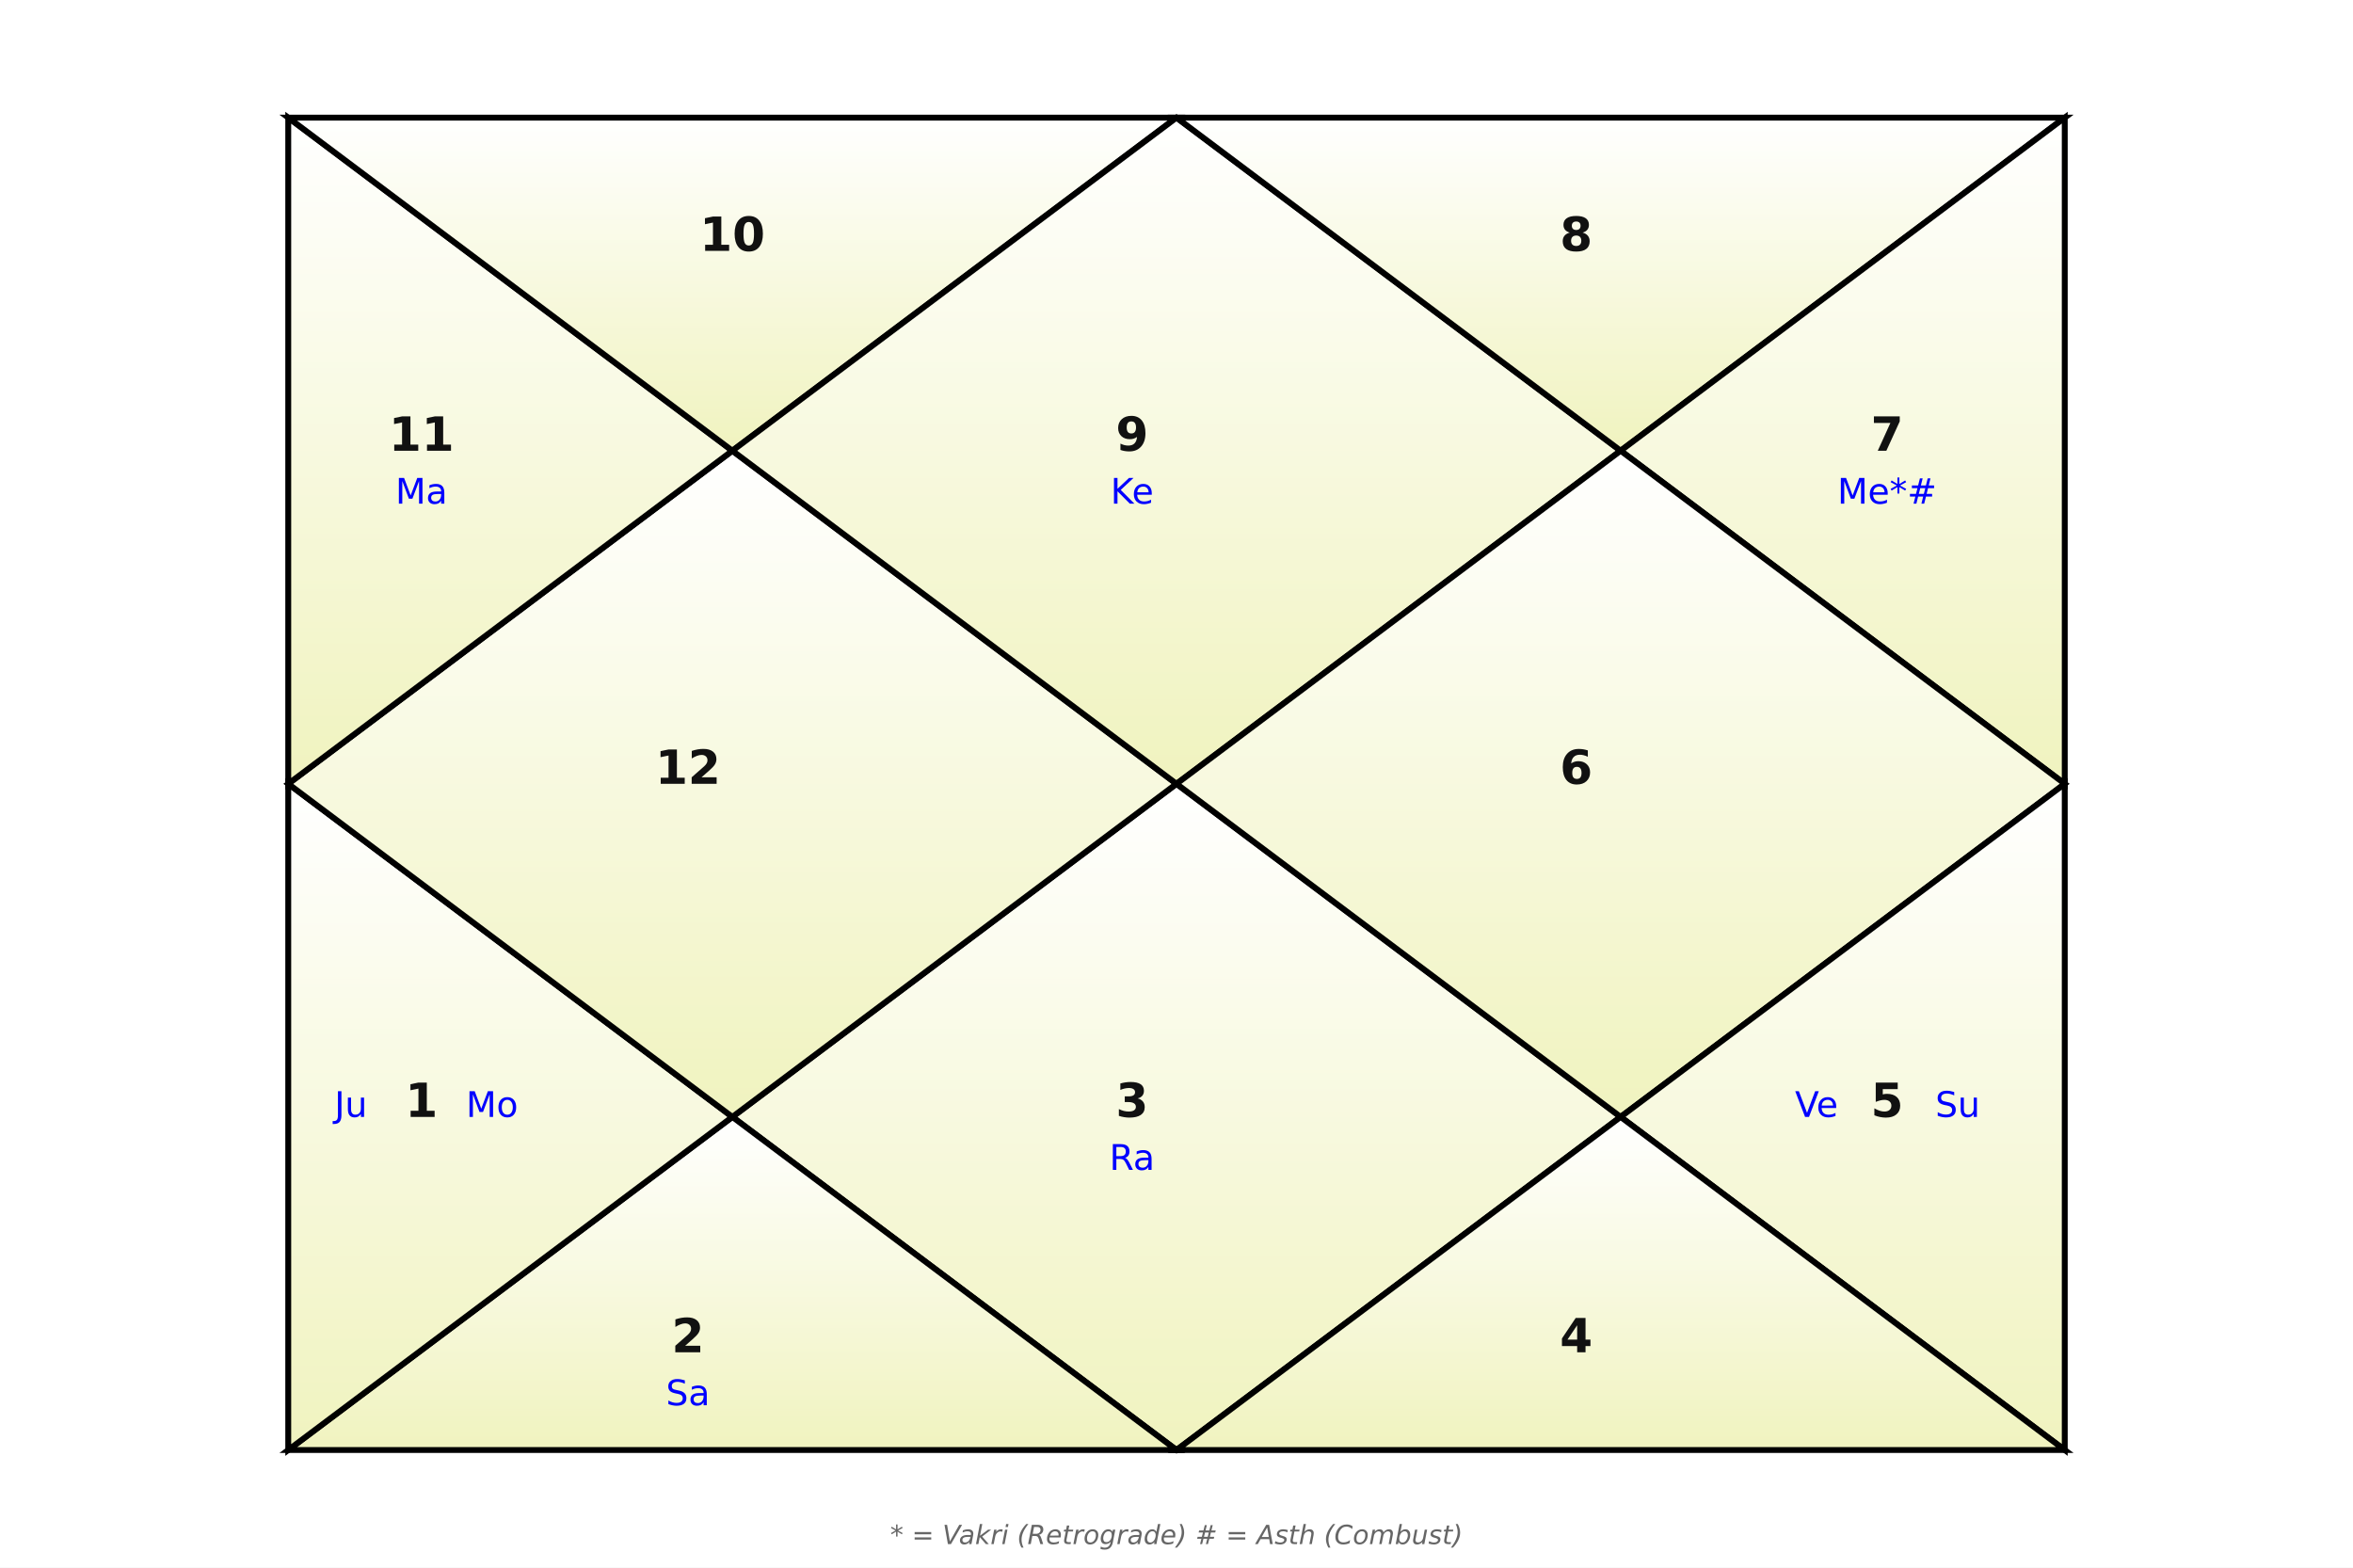
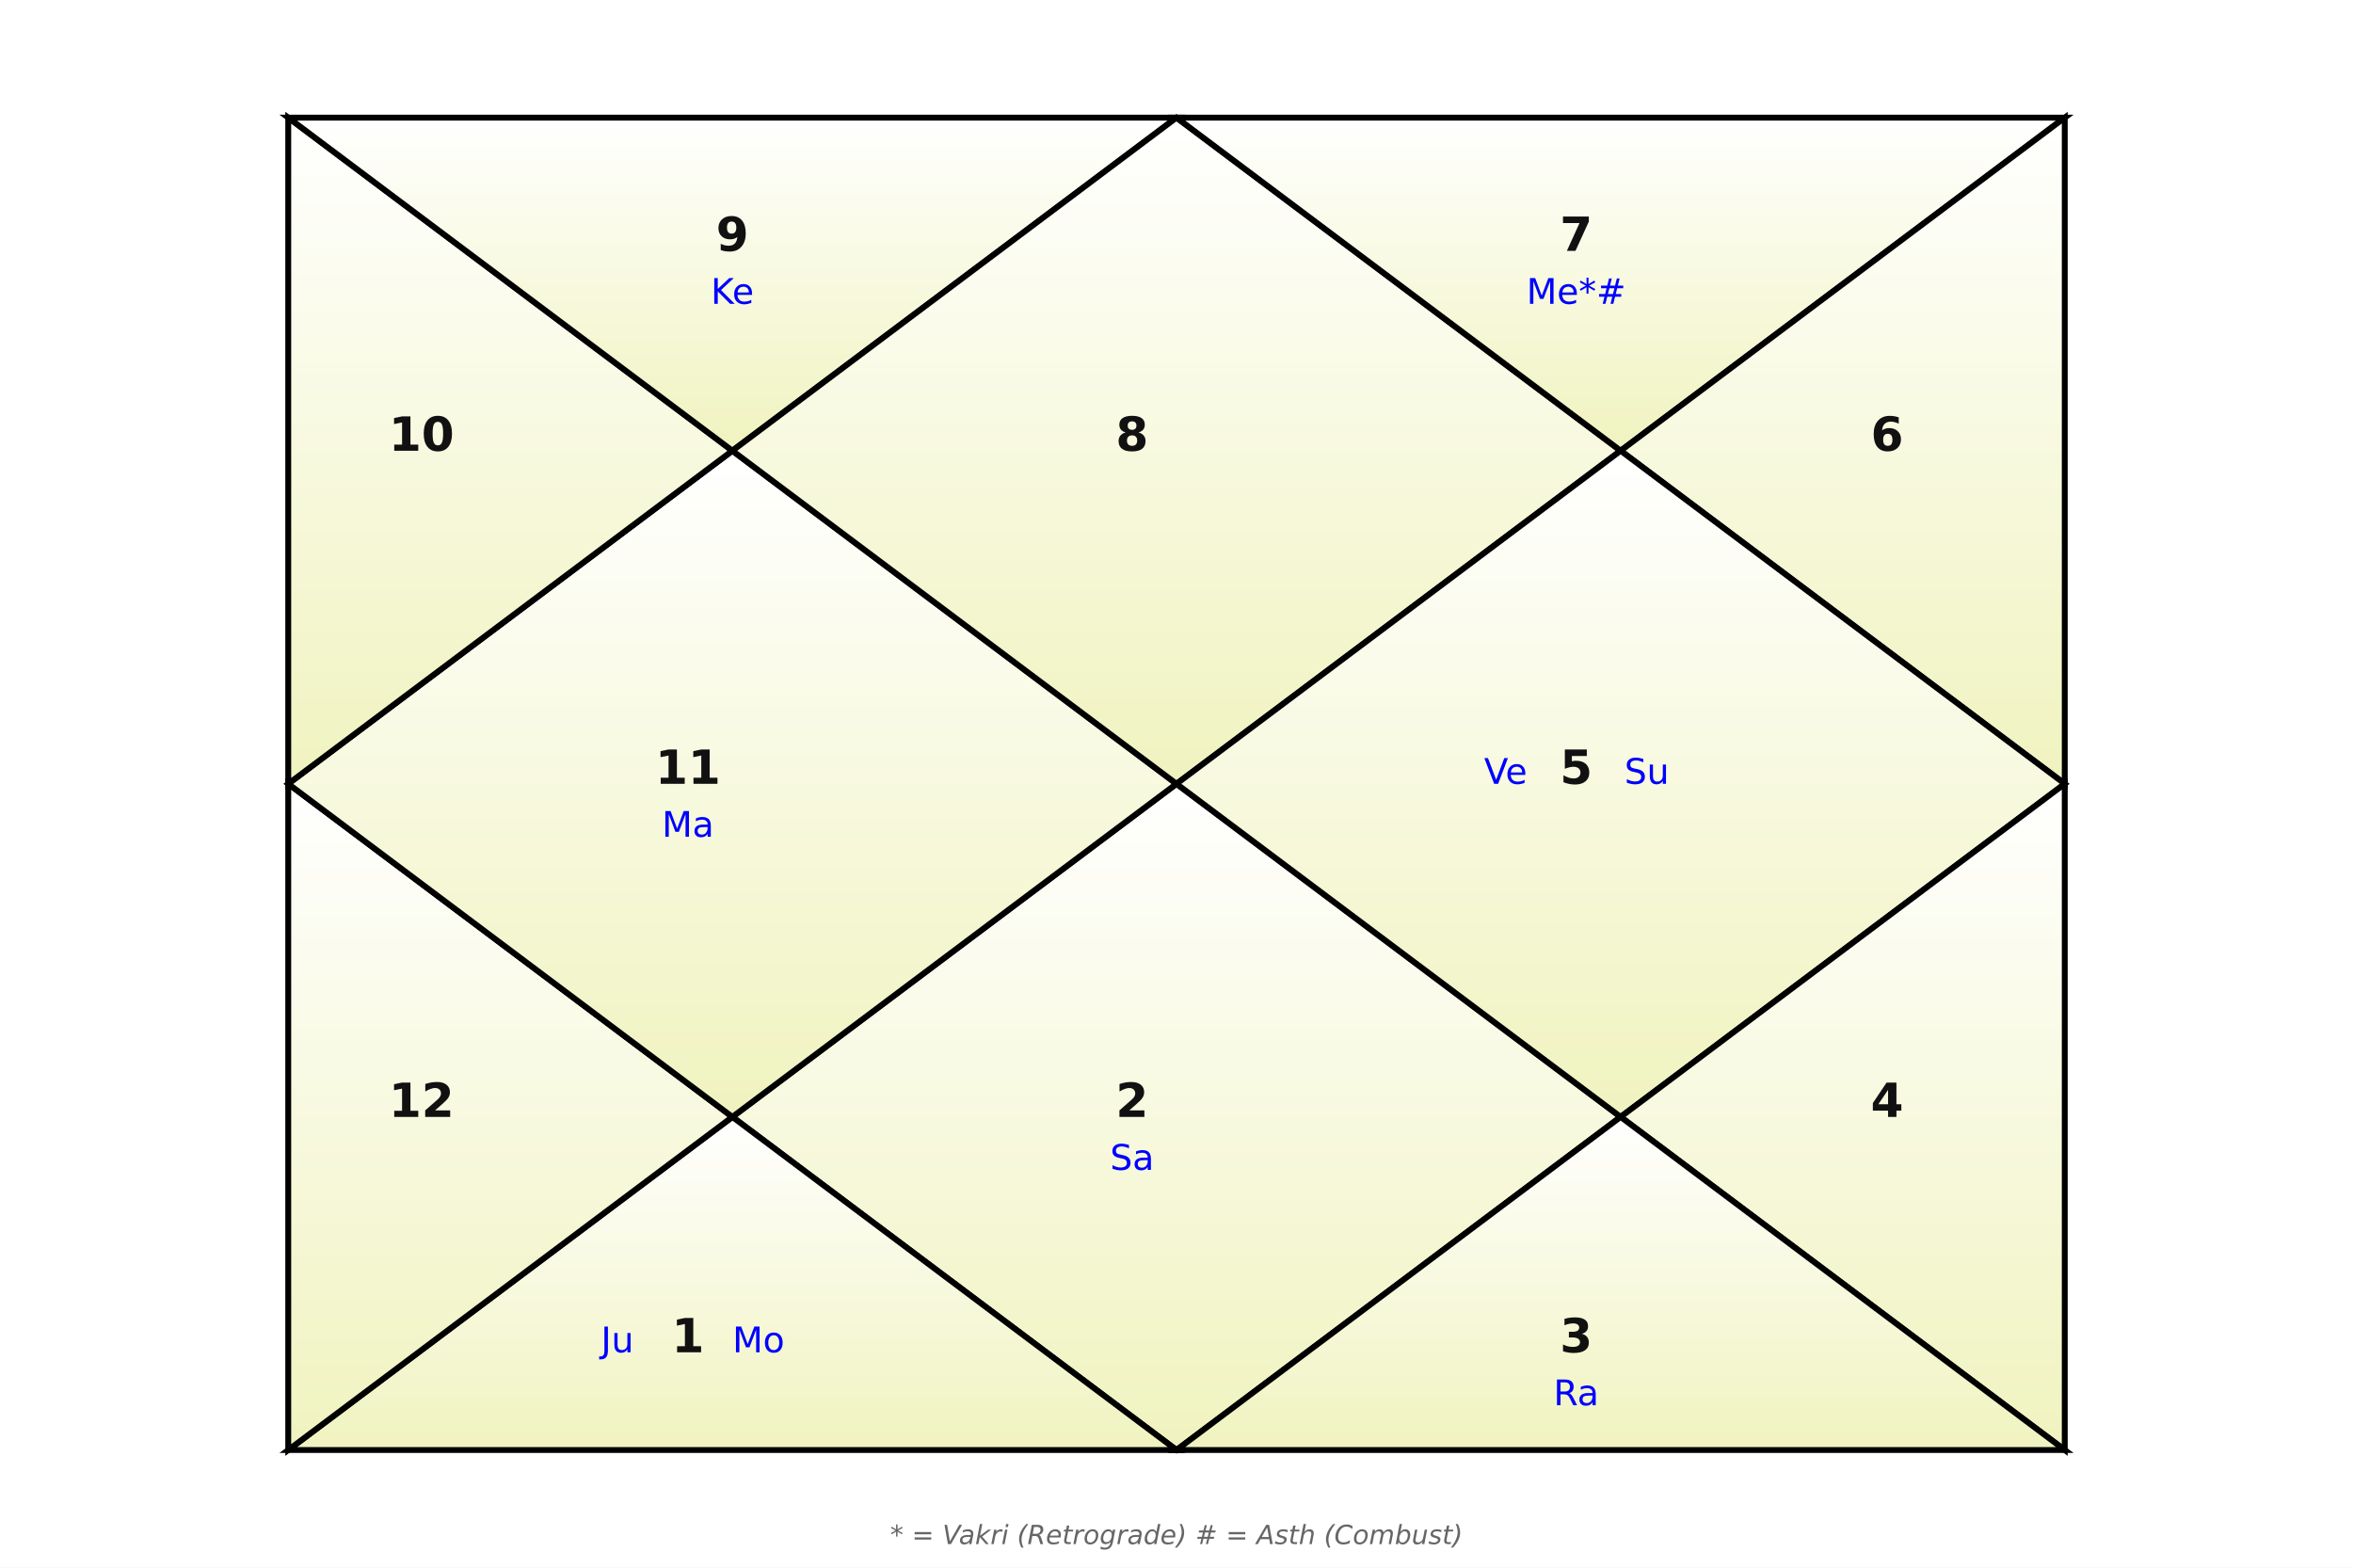
<svg xmlns="http://www.w3.org/2000/svg" baseProfile="full" height="100%" version="1.1" viewBox="0 0 800 533" width="100%">
  <defs>
    <linearGradient id="houseGrad" x1="0" x2="0" y1="0" y2="1">
      <stop offset="0" stop-color="white" />
      <stop offset="1" stop-color="#f0f3bf" />
    </linearGradient>
  </defs>
  <rect fill="white" height="533" width="800" x="0" y="0" />
  <polygon fill="url(#houseGrad)" points="249.0,379.75 400.0,493.0 551.0,379.75 400.0,266.5" stroke="#000" stroke-width="2" />
  <polygon fill="url(#houseGrad)" points="249.0,379.75 98.0,493.0 400.0,493.0" stroke="#000" stroke-width="2" />
  <polygon fill="url(#houseGrad)" points="98.0,266.5 98.0,493.0 249.0,379.75" stroke="#000" stroke-width="2" />
  <polygon fill="url(#houseGrad)" points="98.0,266.5 249.0,379.75 400.0,266.5 249.0,153.25" stroke="#000" stroke-width="2" />
  <polygon fill="url(#houseGrad)" points="98.0,40.0 98.0,266.5 249.0,153.25" stroke="#000" stroke-width="2" />
  <polygon fill="url(#houseGrad)" points="98.0,40.0 249.0,153.25 400.0,40.0" stroke="#000" stroke-width="2" />
  <polygon fill="url(#houseGrad)" points="249.0,153.25 400.0,266.5 551.0,153.25 400.0,40.0" stroke="#000" stroke-width="2" />
  <polygon fill="url(#houseGrad)" points="400.0,40.0 551.0,153.25 702.0,40.0" stroke="#000" stroke-width="2" />
  <polygon fill="url(#houseGrad)" points="551.0,153.25 702.0,266.5 702.0,40.0" stroke="#000" stroke-width="2" />
  <polygon fill="url(#houseGrad)" points="551.0,153.25 400.0,266.5 551.0,379.75 702.0,266.5" stroke="#000" stroke-width="2" />
  <polygon fill="url(#houseGrad)" points="551.0,379.75 702.0,493.0 702.0,266.5" stroke="#000" stroke-width="2" />
  <polygon fill="url(#houseGrad)" points="551.0,379.75 400.0,493.0 702.0,493.0" stroke="#000" stroke-width="2" />
-   <text fill="#111111" font-family="DejaVu Sans, Arial, sans-serif" font-size="16" font-weight="bold" text-anchor="middle" x="384.9" y="153.25">9</text>
-   <text fill="#0000ff" font-family="DejaVu Sans, Arial, sans-serif" font-size="12" text-anchor="middle" x="384.9" y="171.25">Ke</text>
-   <text fill="#111111" font-family="DejaVu Sans, Arial, sans-serif" font-size="16" font-weight="bold" text-anchor="middle" x="249.0" y="85.3">10</text>
-   <text fill="#111111" font-family="DejaVu Sans, Arial, sans-serif" font-size="16" font-weight="bold" text-anchor="middle" x="143.3" y="153.25">11</text>
-   <text fill="#0000ff" font-family="DejaVu Sans, Arial, sans-serif" font-size="12" text-anchor="middle" x="143.3" y="171.25">Ma</text>
-   <text fill="#111111" font-family="DejaVu Sans, Arial, sans-serif" font-size="16" font-weight="bold" text-anchor="middle" x="233.9" y="266.5">12</text>
-   <text fill="#111111" font-family="DejaVu Sans, Arial, sans-serif" font-size="16" font-weight="bold" text-anchor="middle" x="143.3" y="379.75">1</text>
-   <text fill="#0000ff" font-family="DejaVu Sans, Arial, sans-serif" font-size="12" text-anchor="middle" x="167.3" y="379.75">Mo</text>
-   <text fill="#0000ff" font-family="DejaVu Sans, Arial, sans-serif" font-size="12" text-anchor="middle" x="119.3" y="379.75">Ju</text>
-   <text fill="#111111" font-family="DejaVu Sans, Arial, sans-serif" font-size="16" font-weight="bold" text-anchor="middle" x="233.9" y="459.78">2</text>
-   <text fill="#0000ff" font-family="DejaVu Sans, Arial, sans-serif" font-size="12" text-anchor="middle" x="233.9" y="477.78">Sa</text>
-   <text fill="#111111" font-family="DejaVu Sans, Arial, sans-serif" font-size="16" font-weight="bold" text-anchor="middle" x="384.9" y="379.75">3</text>
-   <text fill="#0000ff" font-family="DejaVu Sans, Arial, sans-serif" font-size="12" text-anchor="middle" x="384.9" y="397.75">Ra</text>
-   <text fill="#111111" font-family="DejaVu Sans, Arial, sans-serif" font-size="16" font-weight="bold" text-anchor="middle" x="535.9" y="459.78">4</text>
-   <text fill="#111111" font-family="DejaVu Sans, Arial, sans-serif" font-size="16" font-weight="bold" text-anchor="middle" x="641.6" y="379.75">5</text>
-   <text fill="#0000ff" font-family="DejaVu Sans, Arial, sans-serif" font-size="12" text-anchor="middle" x="665.6" y="379.75">Su</text>
-   <text fill="#0000ff" font-family="DejaVu Sans, Arial, sans-serif" font-size="12" text-anchor="middle" x="617.6" y="379.75">Ve</text>
-   <text fill="#111111" font-family="DejaVu Sans, Arial, sans-serif" font-size="16" font-weight="bold" text-anchor="middle" x="535.9" y="266.5">6</text>
-   <text fill="#111111" font-family="DejaVu Sans, Arial, sans-serif" font-size="16" font-weight="bold" text-anchor="middle" x="641.6" y="153.25">7</text>
-   <text fill="#0000ff" font-family="DejaVu Sans, Arial, sans-serif" font-size="12" text-anchor="middle" x="641.6" y="171.25">Me*#</text>
-   <text fill="#111111" font-family="DejaVu Sans, Arial, sans-serif" font-size="16" font-weight="bold" text-anchor="middle" x="535.9" y="85.3">8</text>
+   <text fill="#111111" font-family="DejaVu Sans, Arial, sans-serif" font-size="16" font-weight="bold" text-anchor="middle" x="384.9" y="153.25">8</text>
+   <text fill="#111111" font-family="DejaVu Sans, Arial, sans-serif" font-size="16" font-weight="bold" text-anchor="middle" x="249.0" y="85.3">9</text>
+   <text fill="#0000ff" font-family="DejaVu Sans, Arial, sans-serif" font-size="12" text-anchor="middle" x="249.0" y="103.3">Ke</text>
+   <text fill="#111111" font-family="DejaVu Sans, Arial, sans-serif" font-size="16" font-weight="bold" text-anchor="middle" x="143.3" y="153.25">10</text>
+   <text fill="#111111" font-family="DejaVu Sans, Arial, sans-serif" font-size="16" font-weight="bold" text-anchor="middle" x="233.9" y="266.5">11</text>
+   <text fill="#0000ff" font-family="DejaVu Sans, Arial, sans-serif" font-size="12" text-anchor="middle" x="233.9" y="284.5">Ma</text>
+   <text fill="#111111" font-family="DejaVu Sans, Arial, sans-serif" font-size="16" font-weight="bold" text-anchor="middle" x="143.3" y="379.75">12</text>
+   <text fill="#111111" font-family="DejaVu Sans, Arial, sans-serif" font-size="16" font-weight="bold" text-anchor="middle" x="233.9" y="459.78">1</text>
+   <text fill="#0000ff" font-family="DejaVu Sans, Arial, sans-serif" font-size="12" text-anchor="middle" x="257.9" y="459.78">Mo</text>
+   <text fill="#0000ff" font-family="DejaVu Sans, Arial, sans-serif" font-size="12" text-anchor="middle" x="209.9" y="459.78">Ju</text>
+   <text fill="#111111" font-family="DejaVu Sans, Arial, sans-serif" font-size="16" font-weight="bold" text-anchor="middle" x="384.9" y="379.75">2</text>
+   <text fill="#0000ff" font-family="DejaVu Sans, Arial, sans-serif" font-size="12" text-anchor="middle" x="384.9" y="397.75">Sa</text>
+   <text fill="#111111" font-family="DejaVu Sans, Arial, sans-serif" font-size="16" font-weight="bold" text-anchor="middle" x="535.9" y="459.78">3</text>
+   <text fill="#0000ff" font-family="DejaVu Sans, Arial, sans-serif" font-size="12" text-anchor="middle" x="535.9" y="477.78">Ra</text>
+   <text fill="#111111" font-family="DejaVu Sans, Arial, sans-serif" font-size="16" font-weight="bold" text-anchor="middle" x="641.6" y="379.75">4</text>
+   <text fill="#111111" font-family="DejaVu Sans, Arial, sans-serif" font-size="16" font-weight="bold" text-anchor="middle" x="535.9" y="266.5">5</text>
+   <text fill="#0000ff" font-family="DejaVu Sans, Arial, sans-serif" font-size="12" text-anchor="middle" x="559.9" y="266.5">Su</text>
+   <text fill="#0000ff" font-family="DejaVu Sans, Arial, sans-serif" font-size="12" text-anchor="middle" x="511.9" y="266.5">Ve</text>
+   <text fill="#111111" font-family="DejaVu Sans, Arial, sans-serif" font-size="16" font-weight="bold" text-anchor="middle" x="641.6" y="153.25">6</text>
+   <text fill="#111111" font-family="DejaVu Sans, Arial, sans-serif" font-size="16" font-weight="bold" text-anchor="middle" x="535.9" y="85.3">7</text>
+   <text fill="#0000ff" font-family="DejaVu Sans, Arial, sans-serif" font-size="12" text-anchor="middle" x="535.9" y="103.3">Me*#</text>
  <text fill="#666" font-family="DejaVu Sans" font-size="9" font-style="italic" text-anchor="middle" x="400.0" y="525">* = Vakri (Retrograde)  # = Asth (Combust)</text>
</svg>
